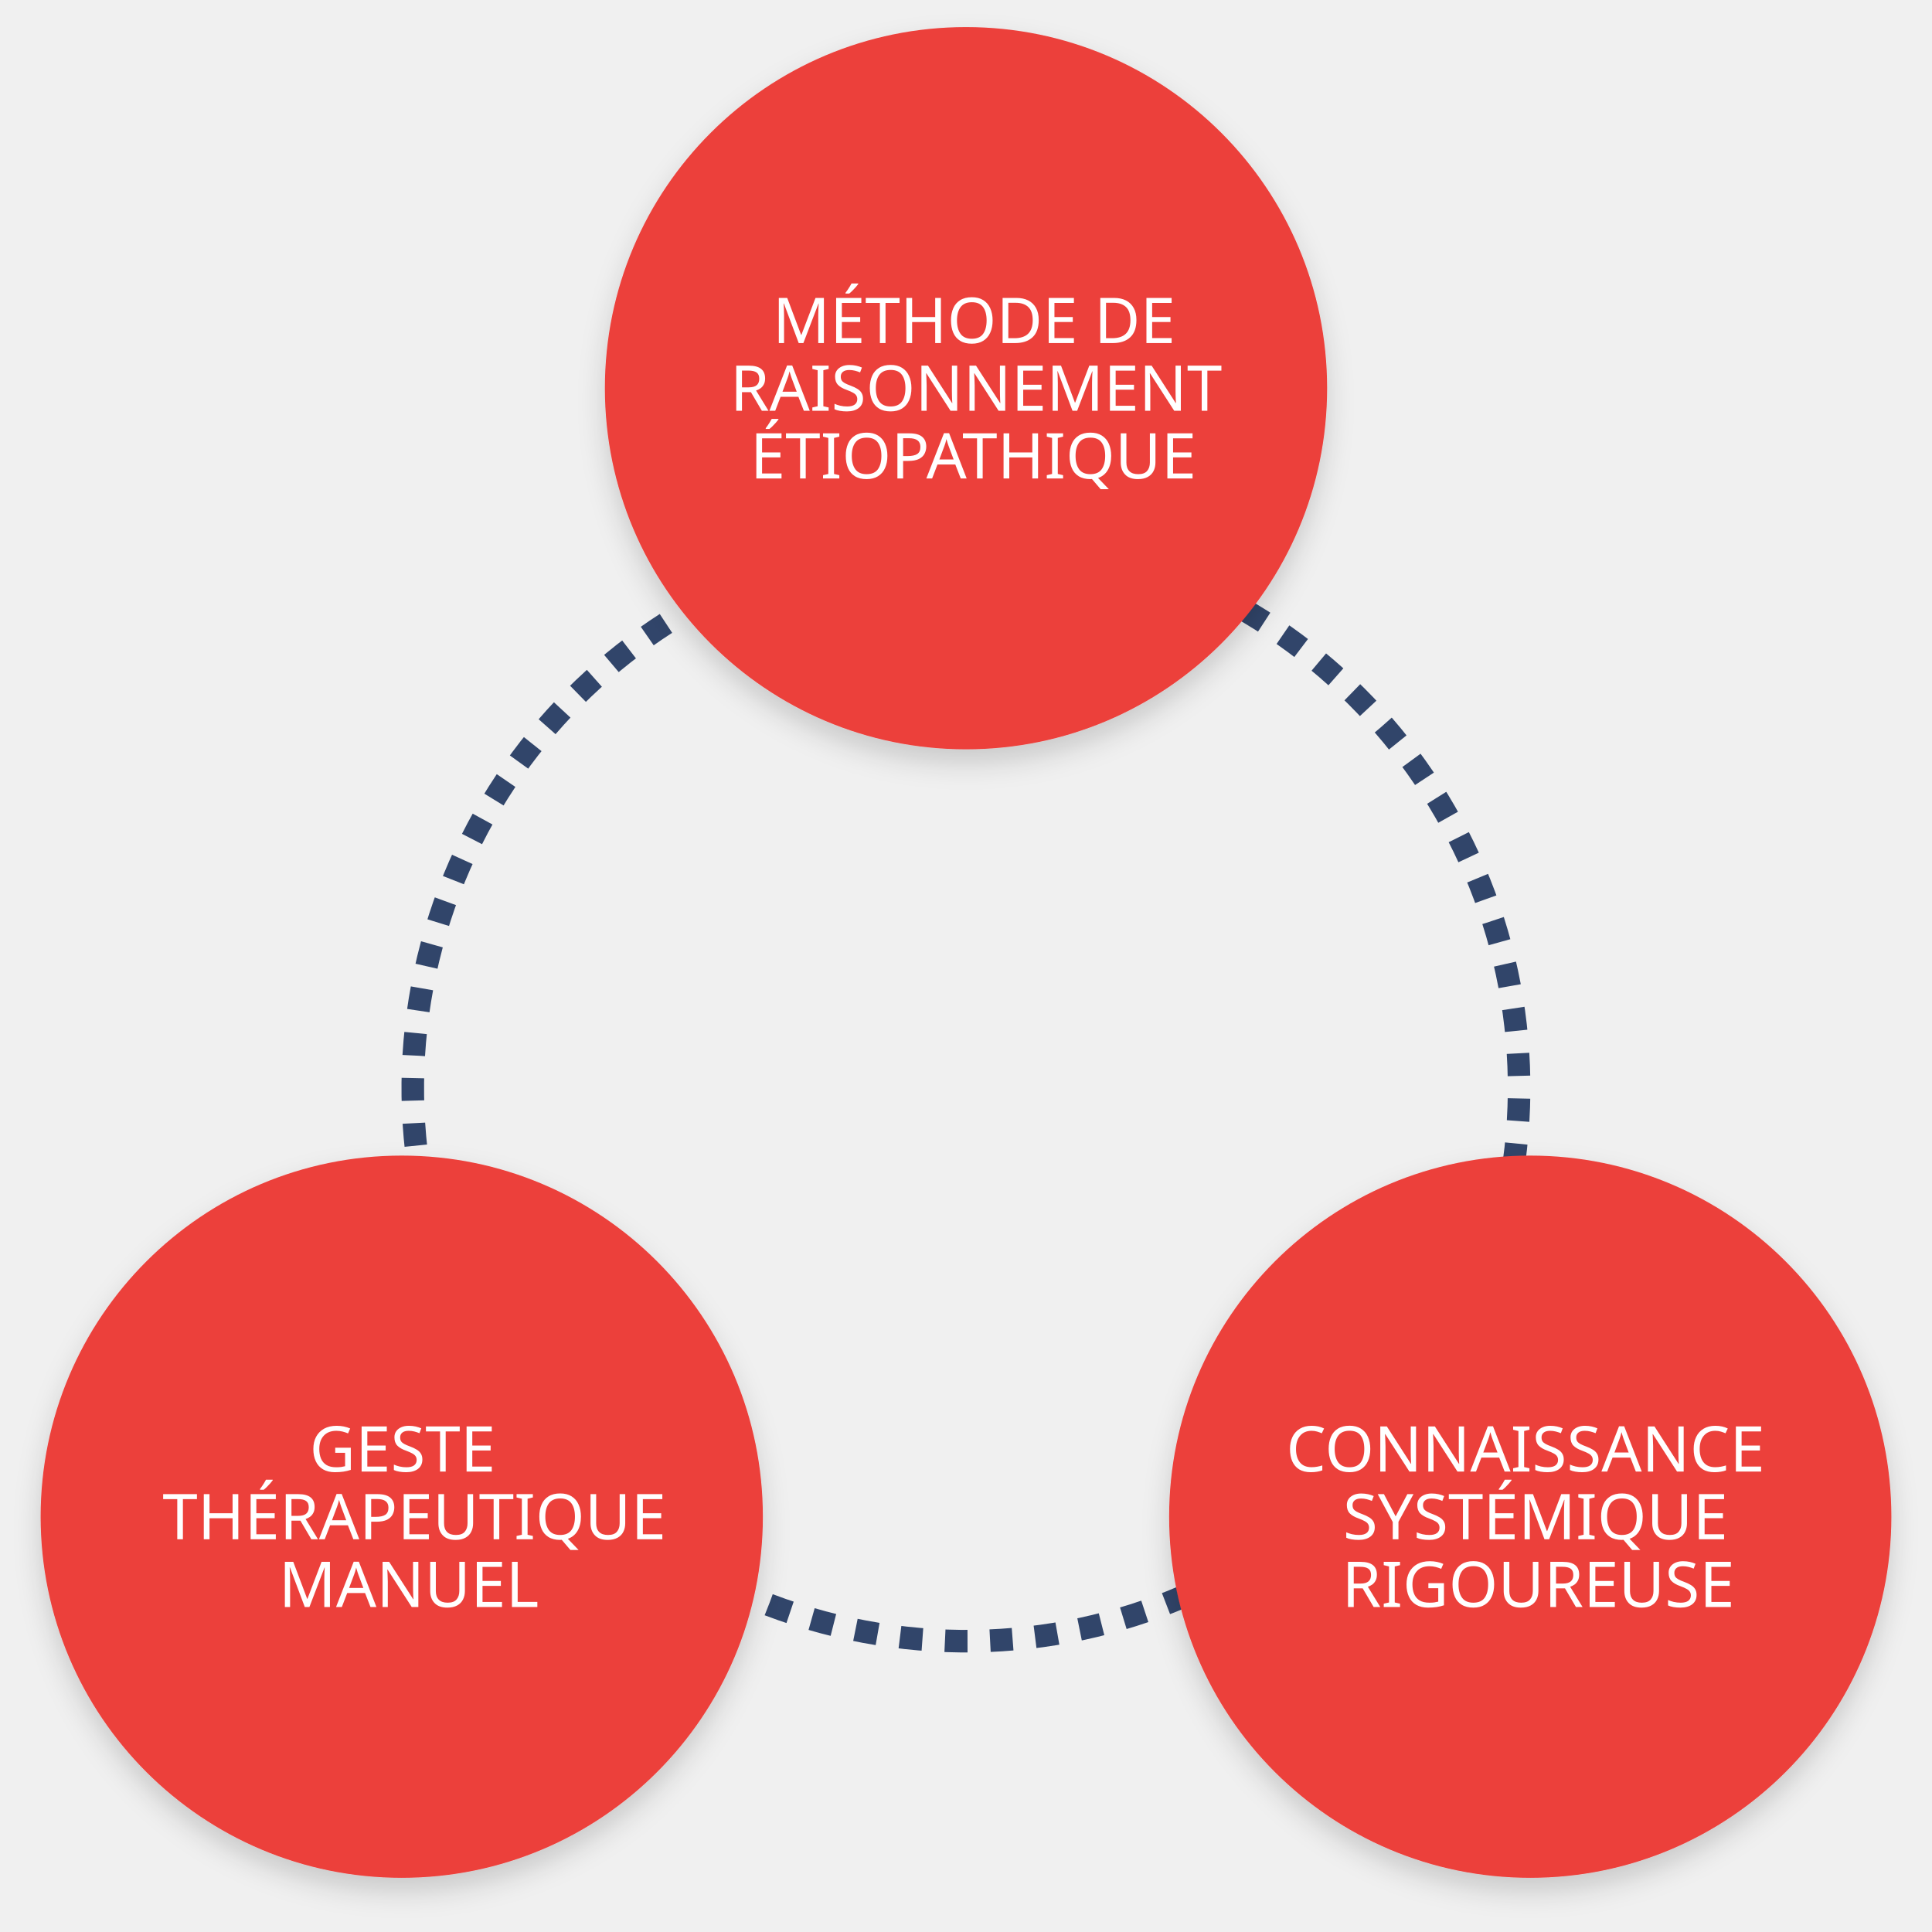
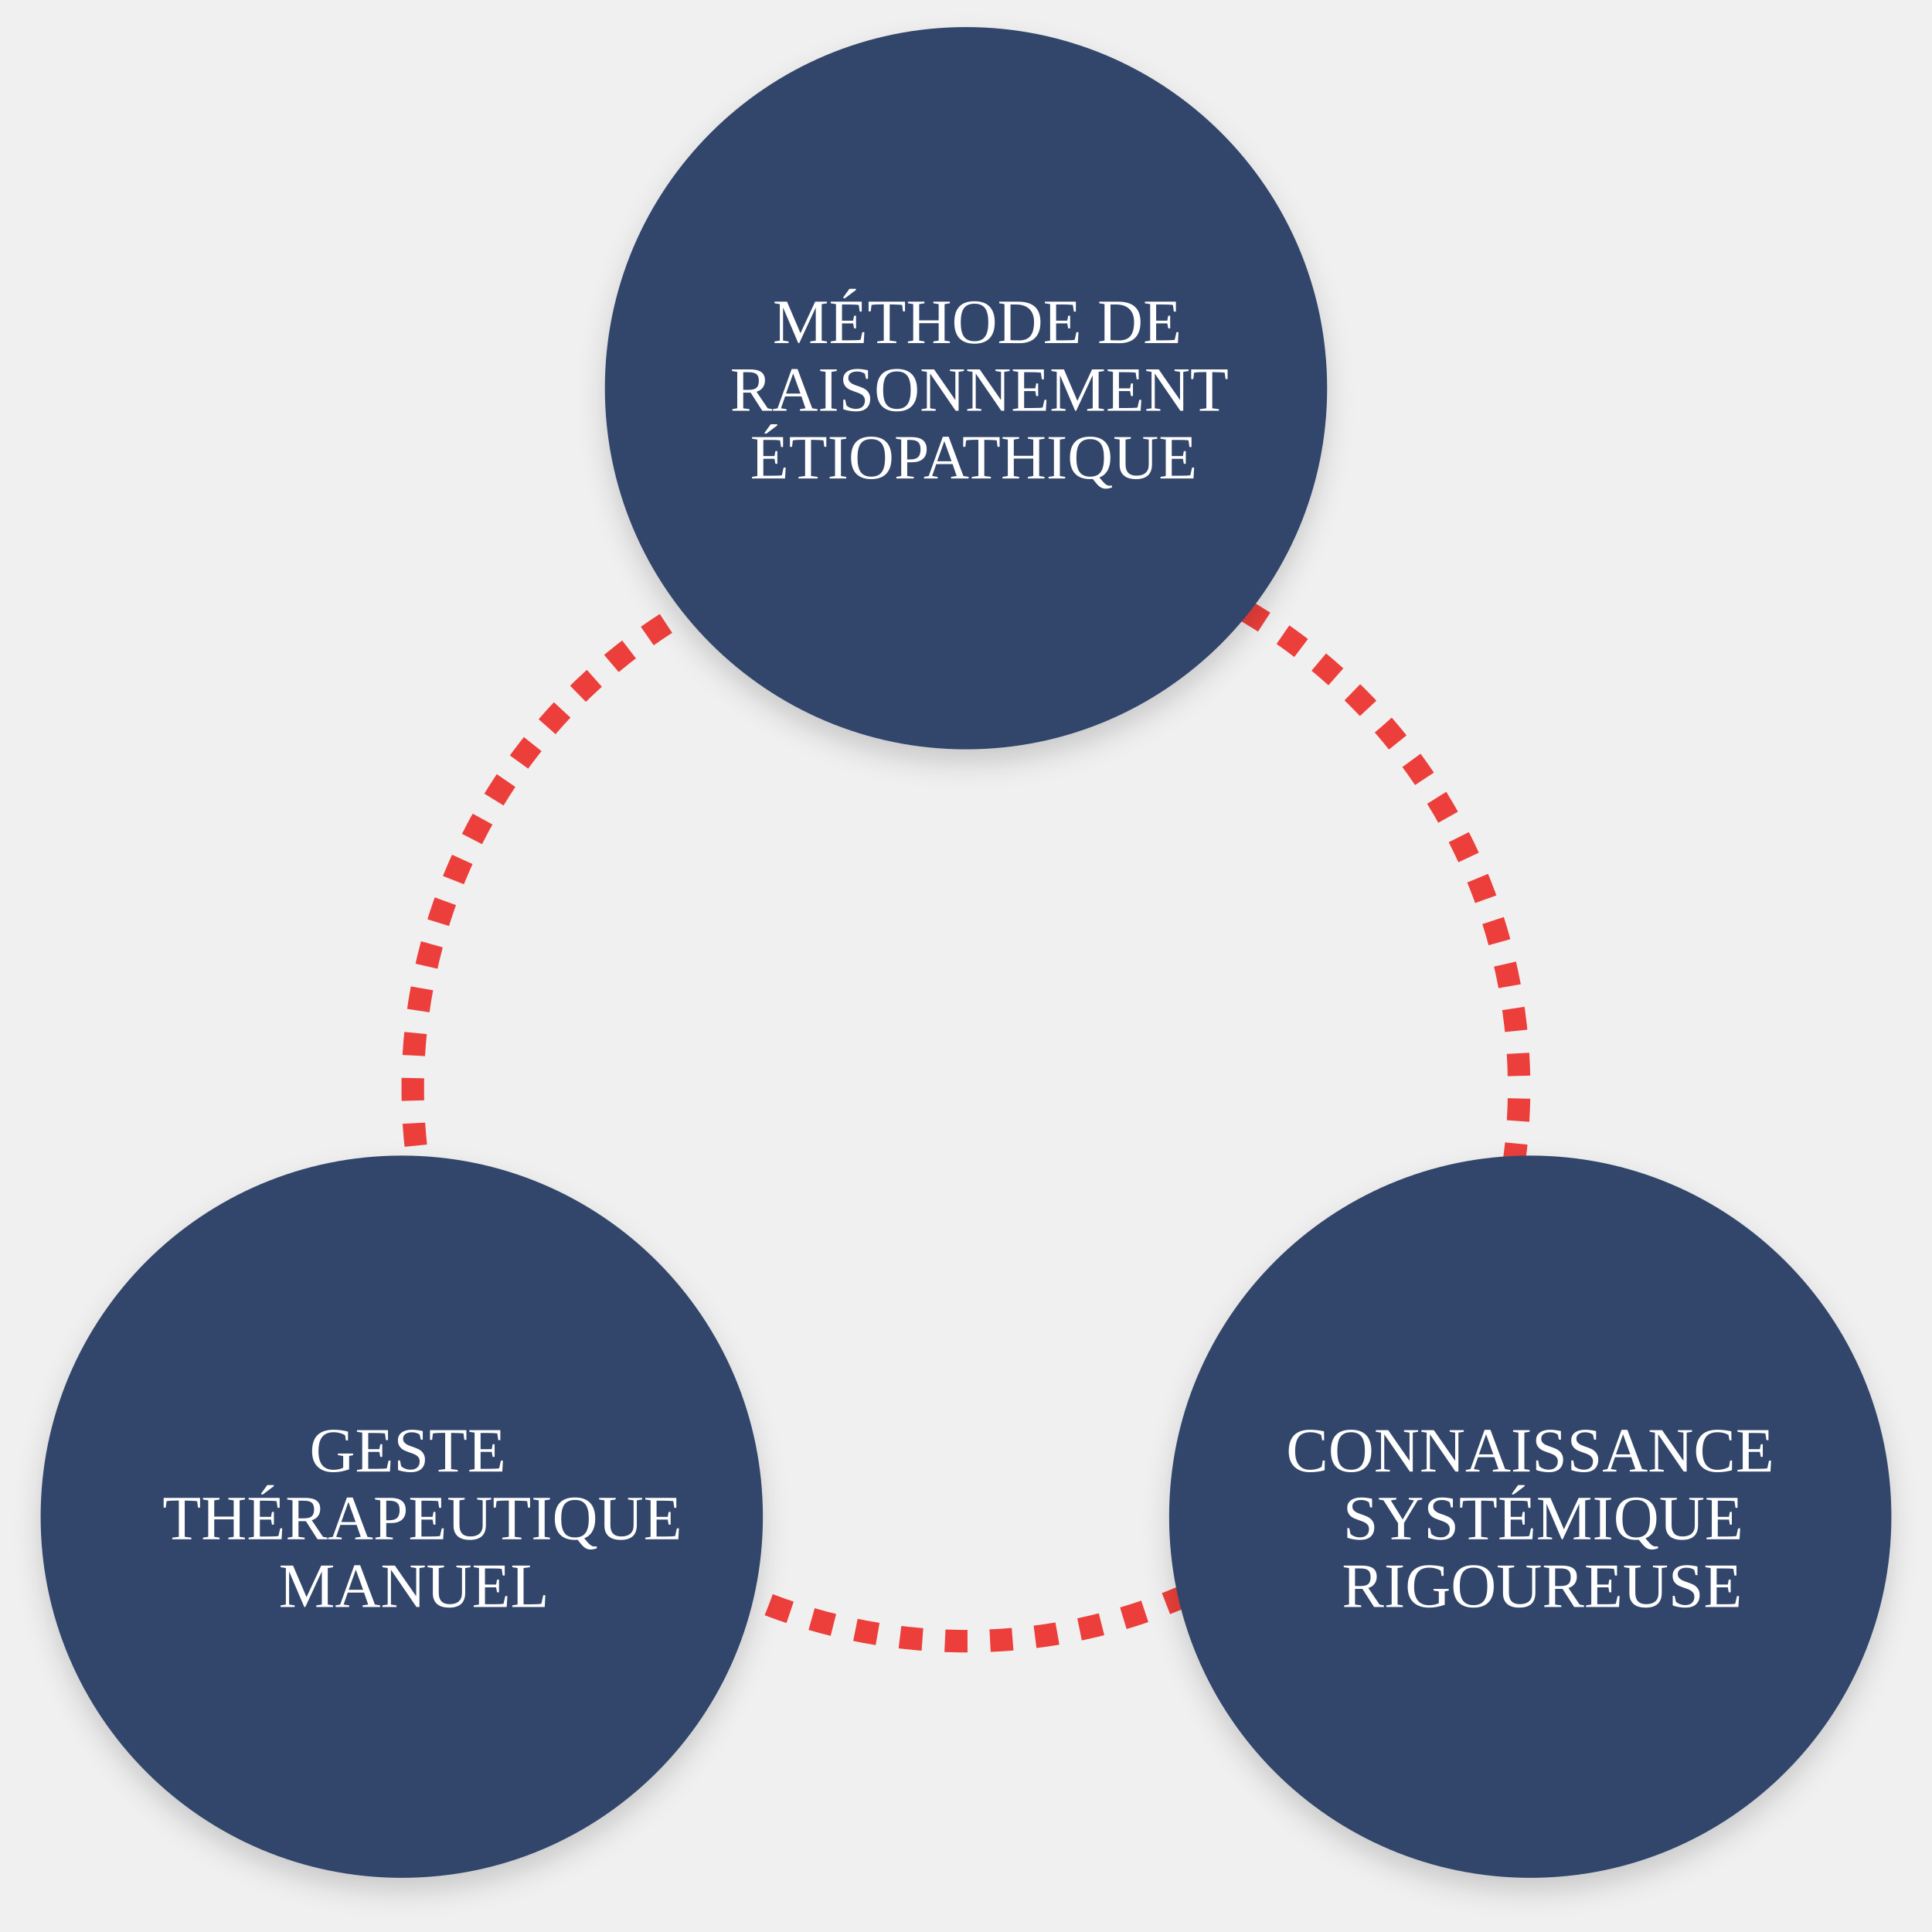
<svg xmlns="http://www.w3.org/2000/svg" width="428" height="428" viewBox="0 0 428 428">
  <defs>
    <filter id="Ellipse_1" x="0" y="250" width="178" height="178" filterUnits="userSpaceOnUse">
      <feOffset dy="3" input="SourceAlpha" />
      <feGaussianBlur stdDeviation="3" result="blur" />
      <feFlood flood-opacity="0.161" />
      <feComposite operator="in" in2="blur" />
      <feComposite in="SourceGraphic" />
    </filter>
    <filter id="Ellipse_2" x="250" y="250" width="178" height="178" filterUnits="userSpaceOnUse">
      <feOffset dy="3" input="SourceAlpha" />
      <feGaussianBlur stdDeviation="3" result="blur-2" />
      <feFlood flood-opacity="0.161" />
      <feComposite operator="in" in2="blur-2" />
      <feComposite in="SourceGraphic" />
    </filter>
    <filter id="Ellipse_3" x="125" y="0" width="178" height="178" filterUnits="userSpaceOnUse">
      <feOffset dy="3" input="SourceAlpha" />
      <feGaussianBlur stdDeviation="3" result="blur-3" />
      <feFlood flood-opacity="0.161" />
      <feComposite operator="in" in2="blur-3" />
      <feComposite in="SourceGraphic" />
    </filter>
  </defs>
  <g id="Graph" transform="translate(-1159 -621)">
-     <g id="COG" transform="matrix(0.966, 0.259, -0.259, 0.966, 1284.612, 708.907)" fill="none" stroke="#31456a" stroke-width="5" stroke-dasharray="5 5">
+     <g id="COG" transform="matrix(0.966, 0.259, -0.259, 0.966, 1284.612, 708.907)" fill="none" stroke="#ec3f3b" stroke-width="5" stroke-dasharray="5 5">
      <circle cx="125" cy="125" r="125" stroke="none" />
      <circle cx="125" cy="125" r="122.5" fill="none" />
    </g>
    <g transform="matrix(1, 0, 0, 1, 1159, 621)" filter="url(#Ellipse_1)">
-       <circle id="Ellipse_1-2" data-name="Ellipse 1" cx="80" cy="80" r="80" transform="translate(9 256)" fill="#ec3f3b" />
+       <circle id="Ellipse_1-2" data-name="Ellipse 1" cx="80" cy="80" r="80" transform="translate(9 256)" fill="#31456a" />
    </g>
    <g transform="matrix(1, 0, 0, 1, 1159, 621)" filter="url(#Ellipse_2)">
-       <circle id="Ellipse_2-2" data-name="Ellipse 2" cx="80" cy="80" r="80" transform="translate(259 256)" fill="#ec3f3b" />
+       <circle id="Ellipse_2-2" data-name="Ellipse 2" cx="80" cy="80" r="80" transform="translate(259 256)" fill="#31456a" />
    </g>
    <g transform="matrix(1, 0, 0, 1, 1159, 621)" filter="url(#Ellipse_3)">
-       <circle id="Ellipse_3-2" data-name="Ellipse 3" cx="80" cy="80" r="80" transform="translate(134 6)" fill="#ec3f3b" />
+       <circle id="Ellipse_3-2" data-name="Ellipse 3" cx="80" cy="80" r="80" transform="translate(134 6)" fill="#31456a" />
    </g>
-     <text id="GESTE_THÉRAPEUTIQUE_MANUEL" data-name="GESTE THÉRAPEUTIQUE MANUEL" transform="translate(1248 947)" fill="#fff" font-size="14" font-family="Poppins-Medium, Poppins Medium" font-weight="500">
+     <text id="GESTE_THÉRAPEUTIQUE_MANUEL" data-name="GESTE THÉRAPEUTIQUE MANUEL" transform="translate(1248 947)" fill="#fff" font-size="14" font-weight="500">
      <tspan x="-20.44" y="0">GESTE</tspan>
      <tspan x="-52.997" y="15">THÉRAPEUTIQUE</tspan>
      <tspan x="-27.251" y="30">MANUEL</tspan>
    </text>
-     <text id="MÉTHODE_DE_RAISONNEMENT_ÉTIOPATHIQUE" data-name="MÉTHODE DE RAISONNEMENT ÉTIOPATHIQUE" transform="translate(1373 697)" fill="#fff" font-size="14" font-family="Poppins-Medium, Poppins Medium" font-weight="500">
+     <text id="MÉTHODE_DE_RAISONNEMENT_ÉTIOPATHIQUE" data-name="MÉTHODE DE RAISONNEMENT ÉTIOPATHIQUE" transform="translate(1373 697)" fill="#fff" font-size="14" font-weight="500">
      <tspan x="-42.826" y="0">MÉTHODE DE</tspan>
      <tspan x="-52.255" y="15">RAISONNEMENT</tspan>
      <tspan x="-47.803" y="30">ÉTIOPATHIQUE</tspan>
    </text>
-     <text id="CONNAISSANCE_SYSTÉMIQUE_RIGOUREUSE" data-name="CONNAISSANCE SYSTÉMIQUE RIGOUREUSE" transform="translate(1498 947)" fill="#fff" font-size="14" font-family="Poppins-Medium, Poppins Medium" font-weight="500">
+     <text id="CONNAISSANCE_SYSTÉMIQUE_RIGOUREUSE" data-name="CONNAISSANCE SYSTÉMIQUE RIGOUREUSE" transform="translate(1498 947)" fill="#fff" font-size="14" font-weight="500">
      <tspan x="-54.082" y="0">CONNAISSANCE</tspan>
      <tspan x="-41.475" y="15">SYSTÉMIQUE</tspan>
      <tspan x="-41.727" y="30">RIGOUREUSE</tspan>
    </text>
  </g>
</svg>
